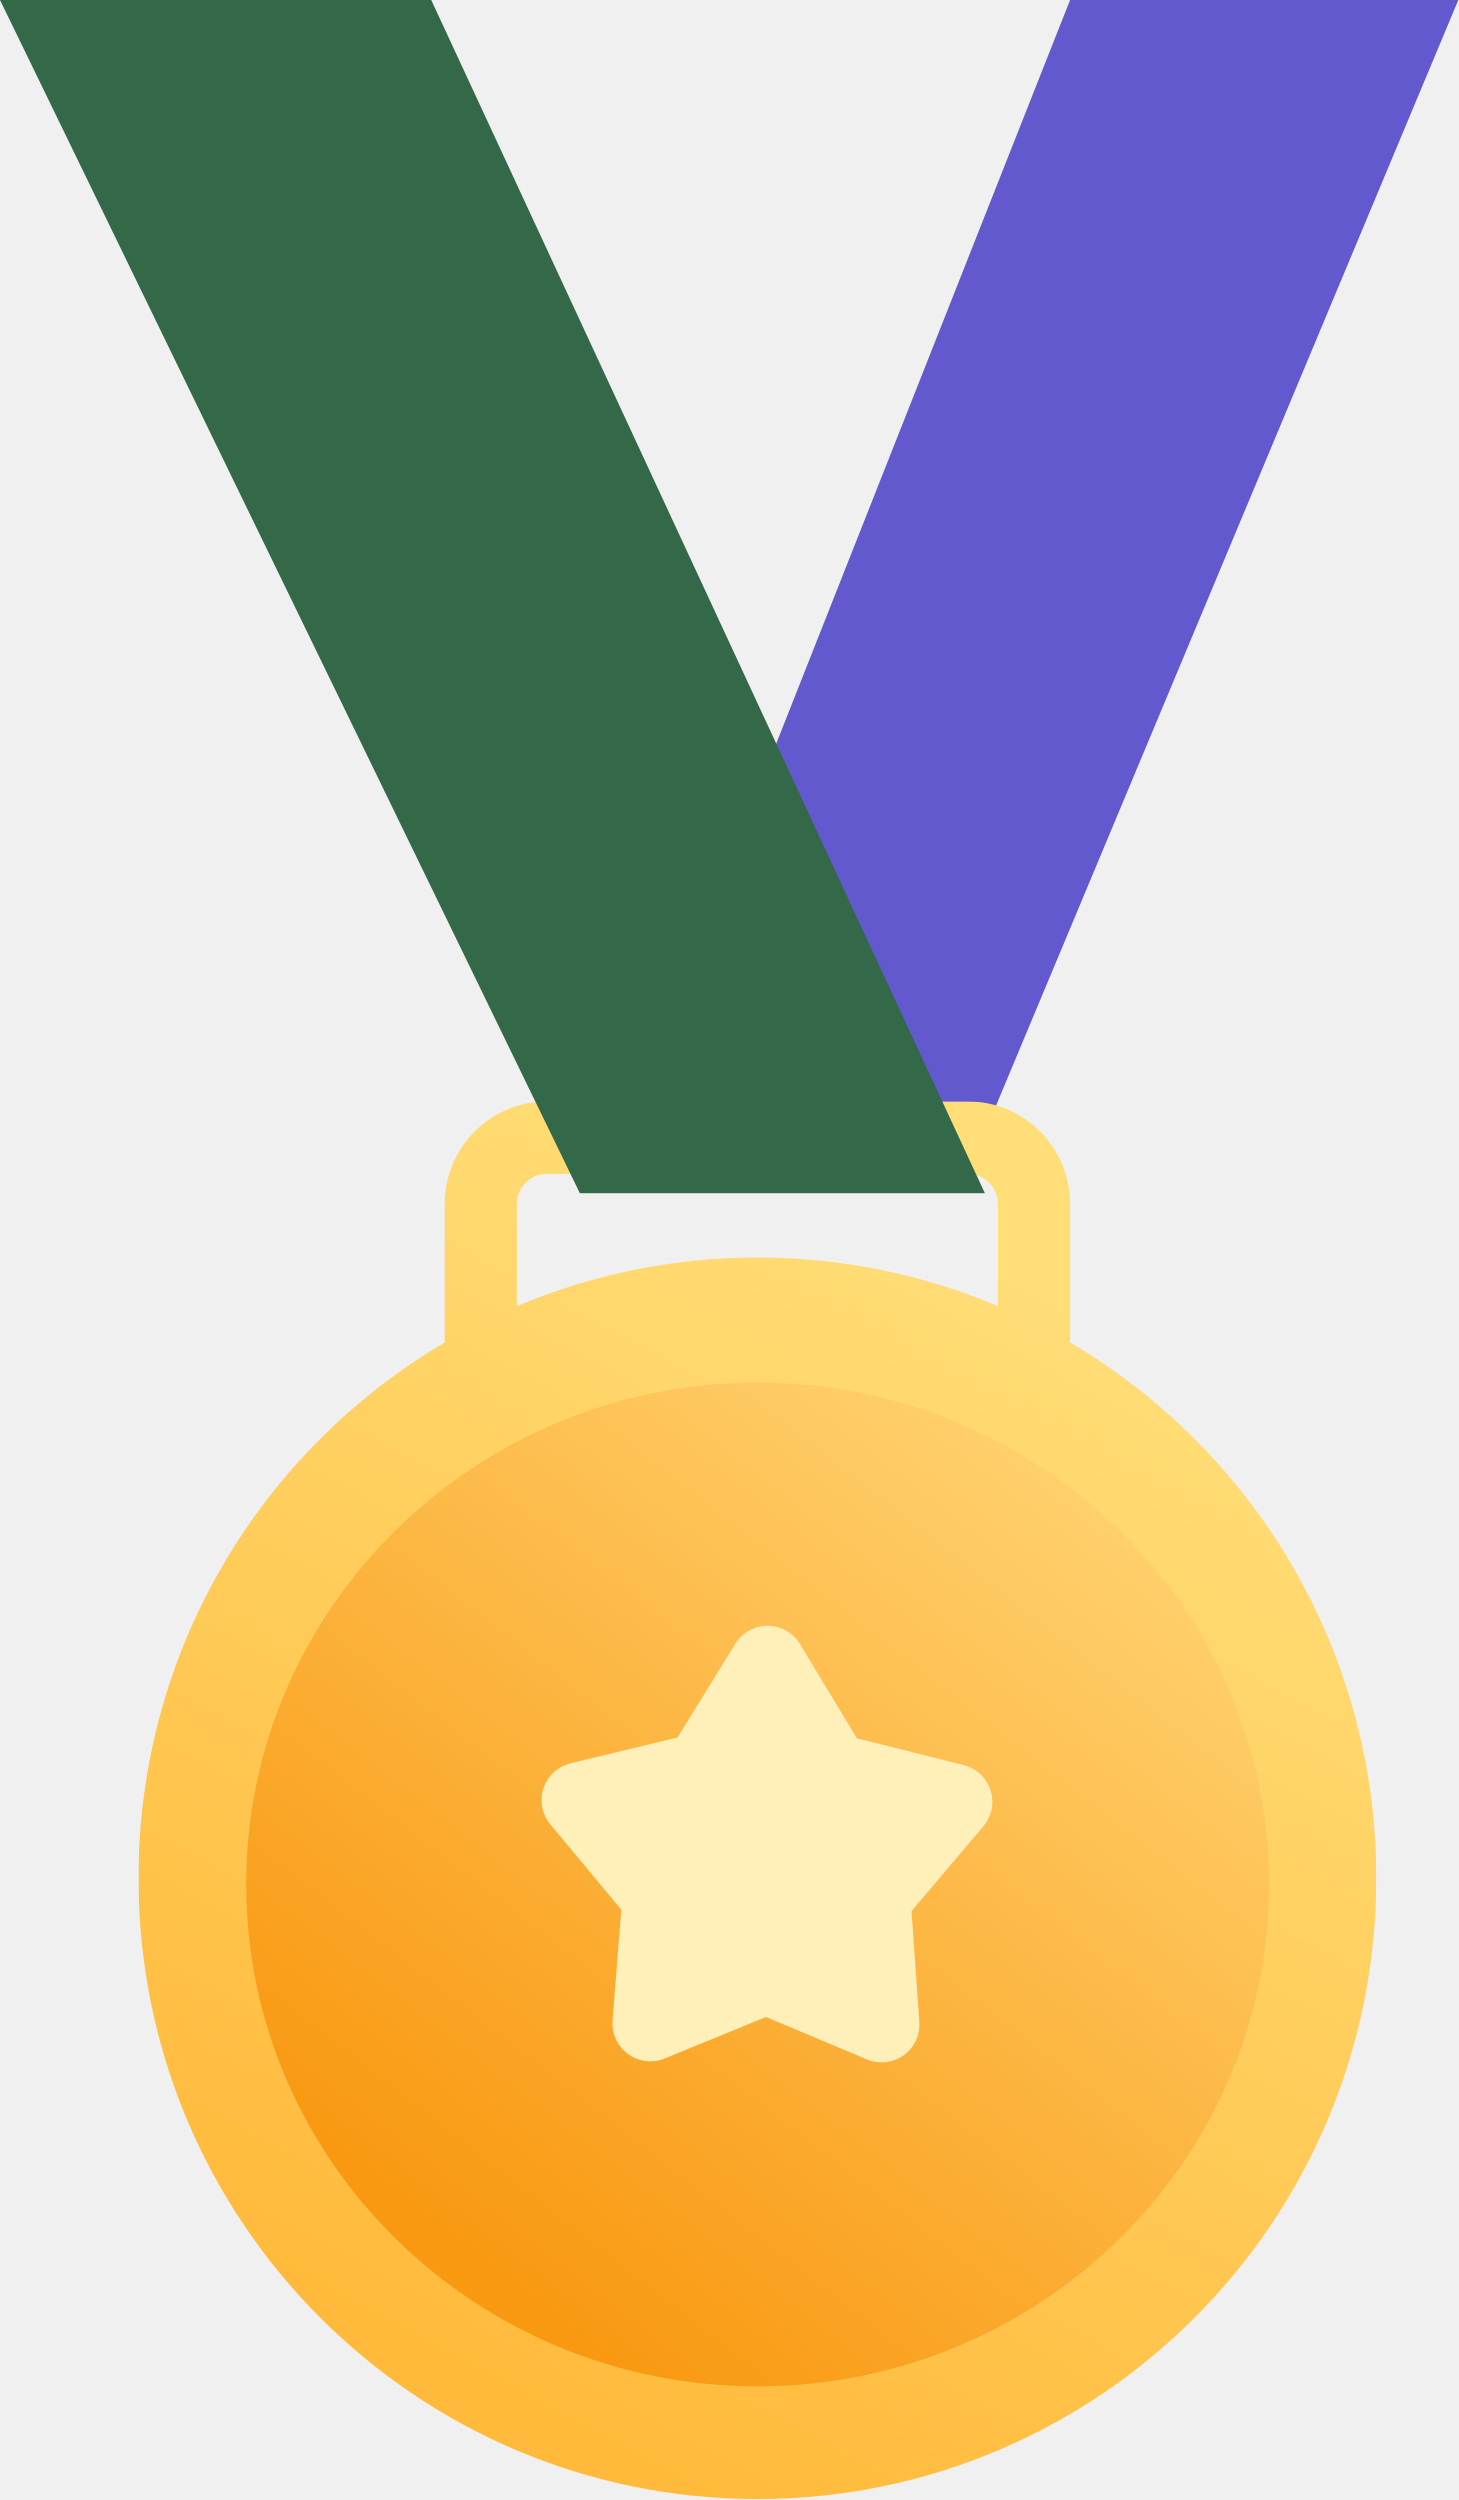
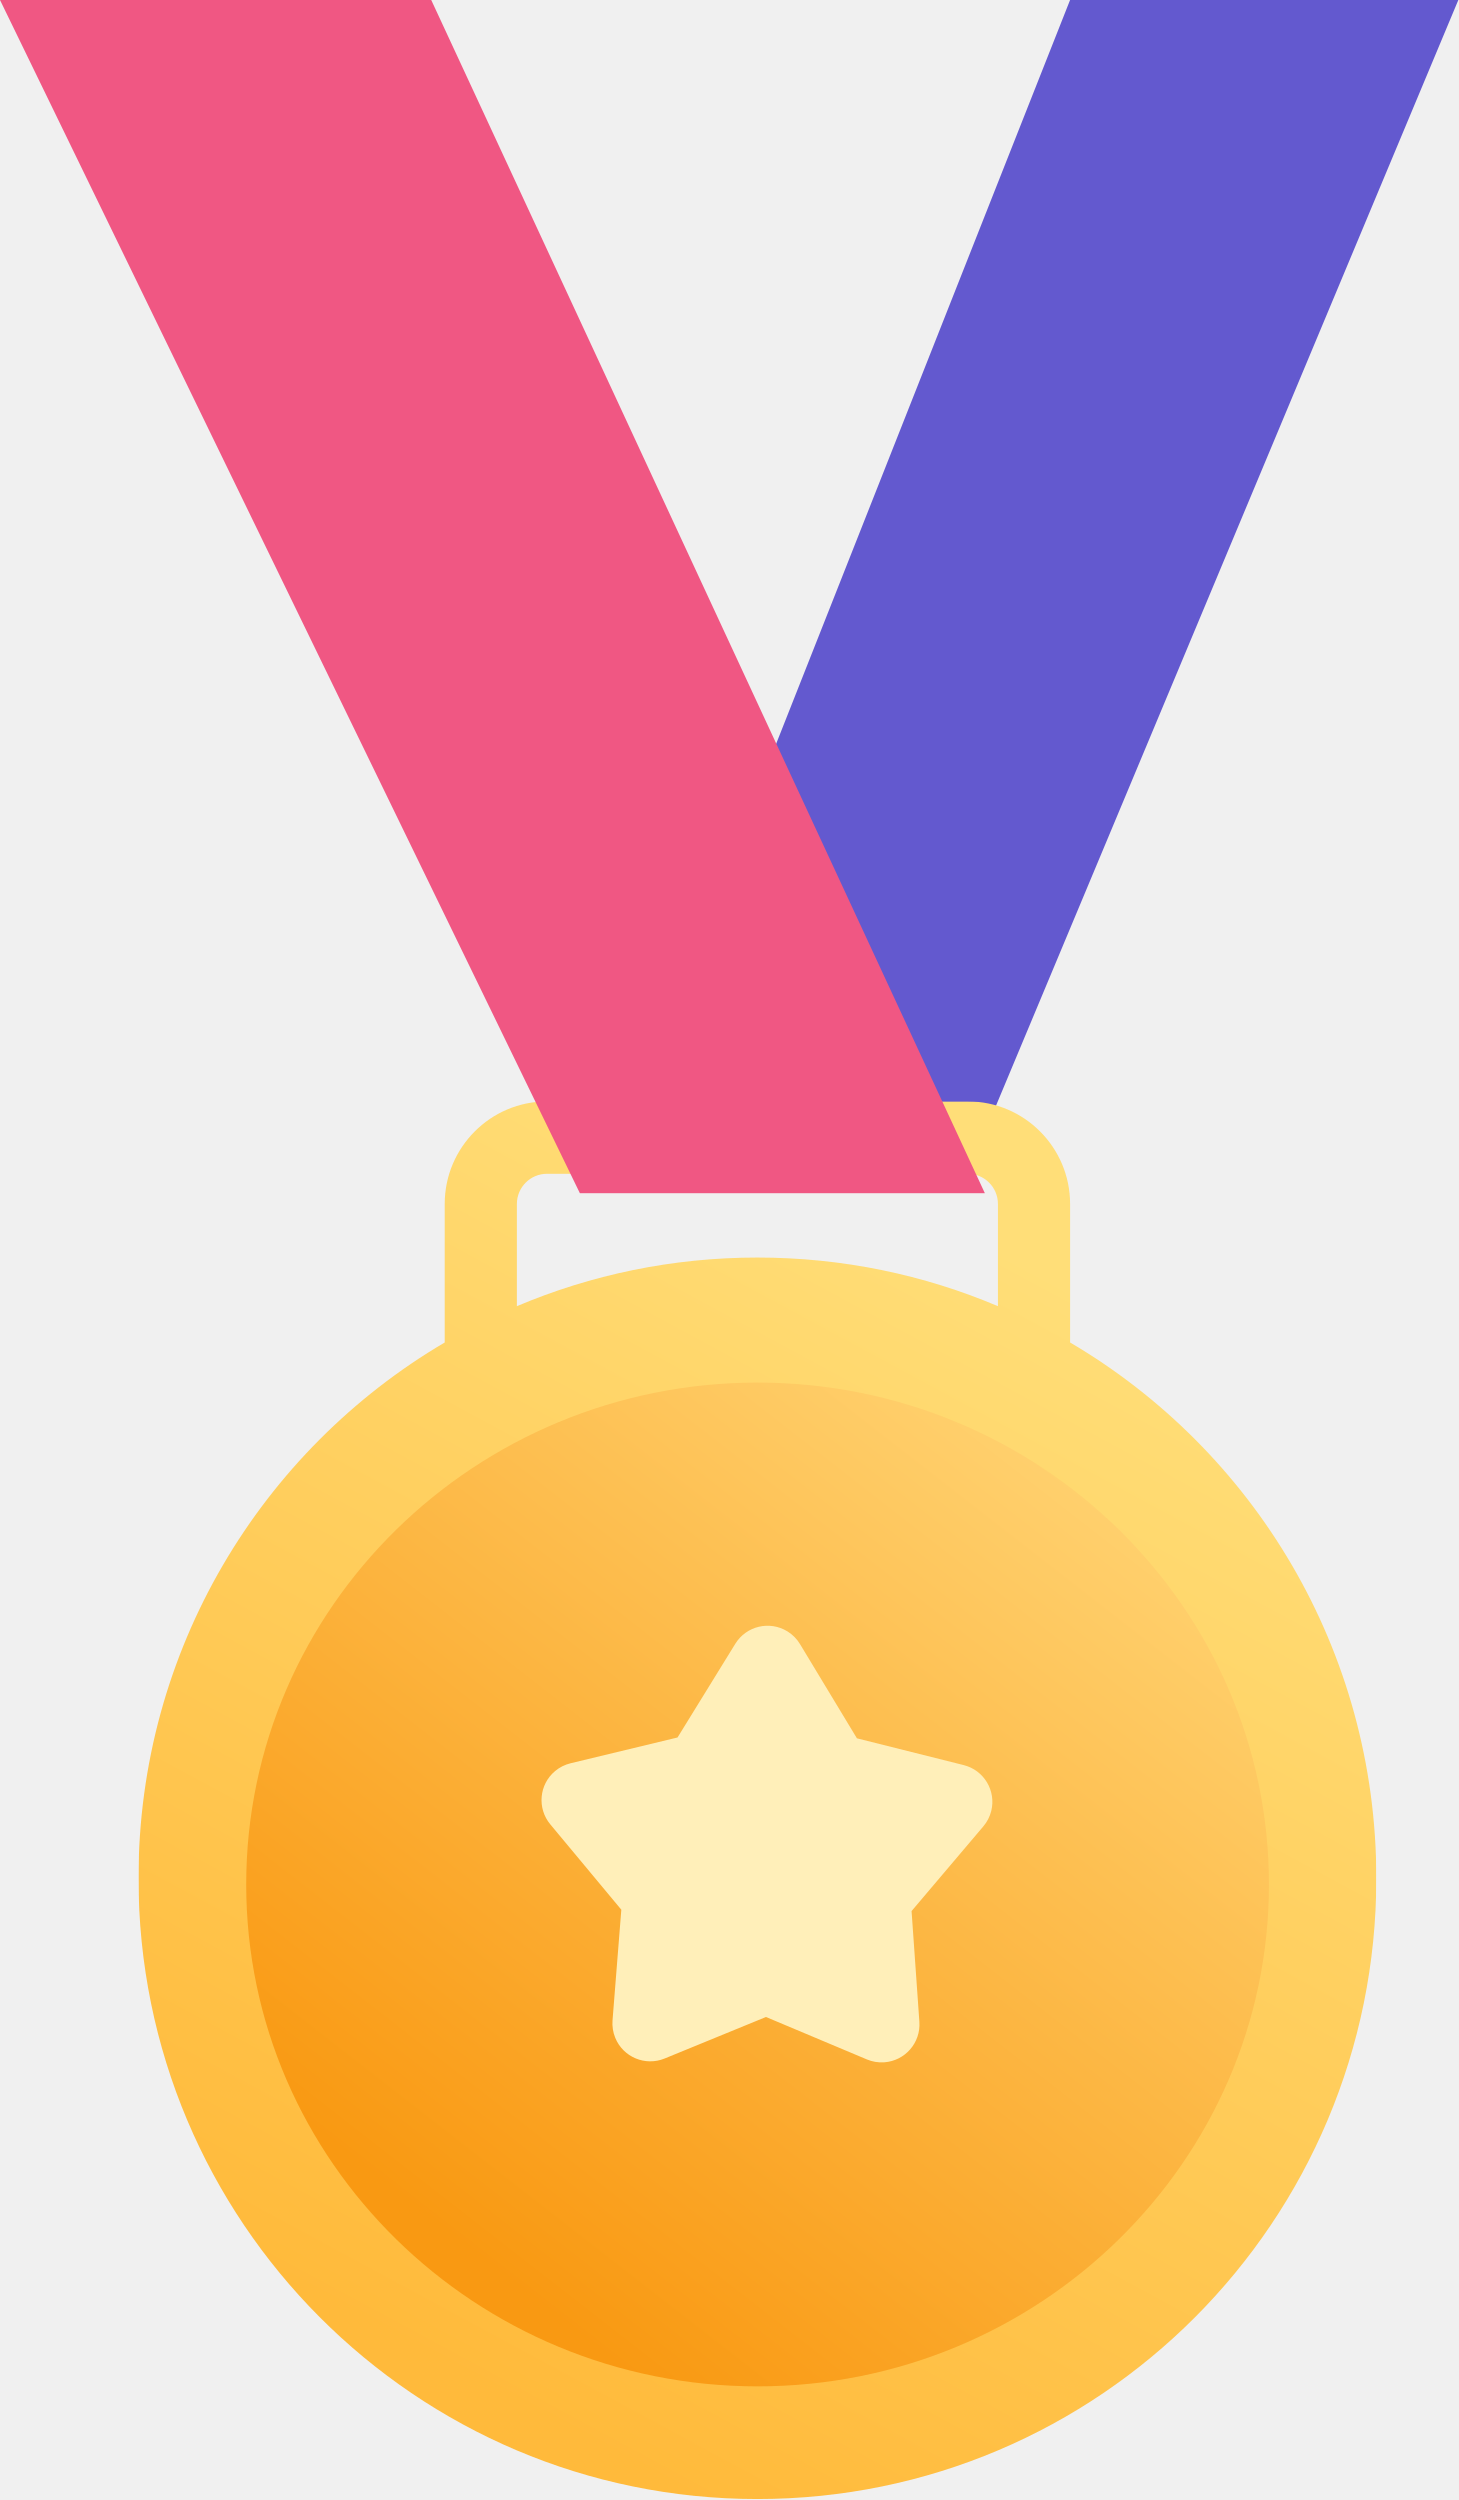
<svg xmlns="http://www.w3.org/2000/svg" xmlns:xlink="http://www.w3.org/1999/xlink" width="77px" height="132px" viewBox="0 0 77 132" version="1.1">
  <defs>
    <polygon id="path-1" points="0.312 0.155 65.67 0.155 65.67 73.949 0.312 73.949" />
    <linearGradient x1="74.194%" y1="12.412%" x2="34.456%" y2="95.336%" id="linearGradient-3">
      <stop stop-color="#FFDE78" offset="0%" />
      <stop stop-color="#FFBA3B" offset="100%" />
    </linearGradient>
    <linearGradient x1="84.444%" y1="12.871%" x2="24.603%" y2="88.537%" id="linearGradient-4">
      <stop stop-color="#FFD06D" offset="0%" />
      <stop stop-color="#F99912" offset="100%" />
    </linearGradient>
  </defs>
  <g id="⚙️-Symbols" stroke="none" stroke-width="1" fill="none" fill-rule="evenodd">
    <g id="28)-Widgets/1)-Advanced/Congratulations" transform="translate(-236, 0)">
      <g id="Badge" transform="translate(236, 0)">
        <polygon id="Fill-1" fill="#6359CF" points="56.5 0 32 62 51.075 62 77 0" />
        <g id="Group-4" transform="translate(7, 58)">
          <mask id="mask-2" fill="white">
            <use xlink:href="#path-1" />
          </mask>
          <g id="Clip-3" />
          <path d="M20.291,10.966 L20.291,5.568 C20.291,4.691 21.003,3.976 21.879,3.976 L44.103,3.976 C44.978,3.976 45.691,4.691 45.691,5.568 L45.691,10.966 C41.787,9.312 37.495,8.398 32.991,8.398 C28.487,8.398 24.195,9.312 20.291,10.966 M49.501,12.883 L49.501,5.568 C49.501,2.583 47.079,0.155 44.103,0.155 L21.879,0.155 C18.902,0.155 16.481,2.583 16.481,5.568 L16.481,12.883 C6.808,18.574 0.312,29.113 0.312,41.174 C0.312,59.275 14.943,73.949 32.991,73.949 C51.039,73.949 65.67,59.275 65.67,41.174 C65.67,29.113 59.175,18.574 49.501,12.883" id="Fill-2" fill="url(#linearGradient-3)" mask="url(#mask-2)" />
        </g>
        <path d="M40,126 C25.111,126 13,114.113 13,99.5 C13,84.887 25.111,73 40,73 C54.888,73 67,84.887 67,99.5 C67,114.113 54.888,126 40,126" id="Fill-5" fill="url(#linearGradient-4)" />
        <path d="M45.772,108.738 L40.443,106.497 L40.443,106.497 L35.094,108.689 C34.072,109.108 32.903,108.619 32.485,107.597 C32.366,107.307 32.317,106.993 32.341,106.68 L32.806,100.833 L32.806,100.833 L29.055,96.325 C28.349,95.476 28.464,94.214 29.314,93.508 C29.549,93.312 29.826,93.173 30.124,93.101 L35.774,91.739 L35.774,91.739 L38.825,86.79 C39.404,85.85 40.637,85.558 41.577,86.137 C41.848,86.304 42.075,86.533 42.239,86.806 L45.245,91.783 L45.245,91.783 L50.883,93.197 C51.955,93.466 52.605,94.552 52.337,95.624 C52.262,95.921 52.12,96.197 51.922,96.43 L48.131,100.904 L48.131,100.904 L48.543,106.755 C48.62,107.856 47.79,108.812 46.688,108.89 C46.375,108.912 46.061,108.86 45.772,108.738 Z" id="Fill-105" fill="#FFEFB9" />
-         <polygon id="Fill-116" fill="#336949" points="1.5262791e-13 0 22.769 0 52 63 30.617 63" />
+         <polygon id="Fill-116" fill="#F05783" points="1.5262791e-13 0 22.769 0 52 63 30.617 63" />
      </g>
    </g>
  </g>
</svg>
